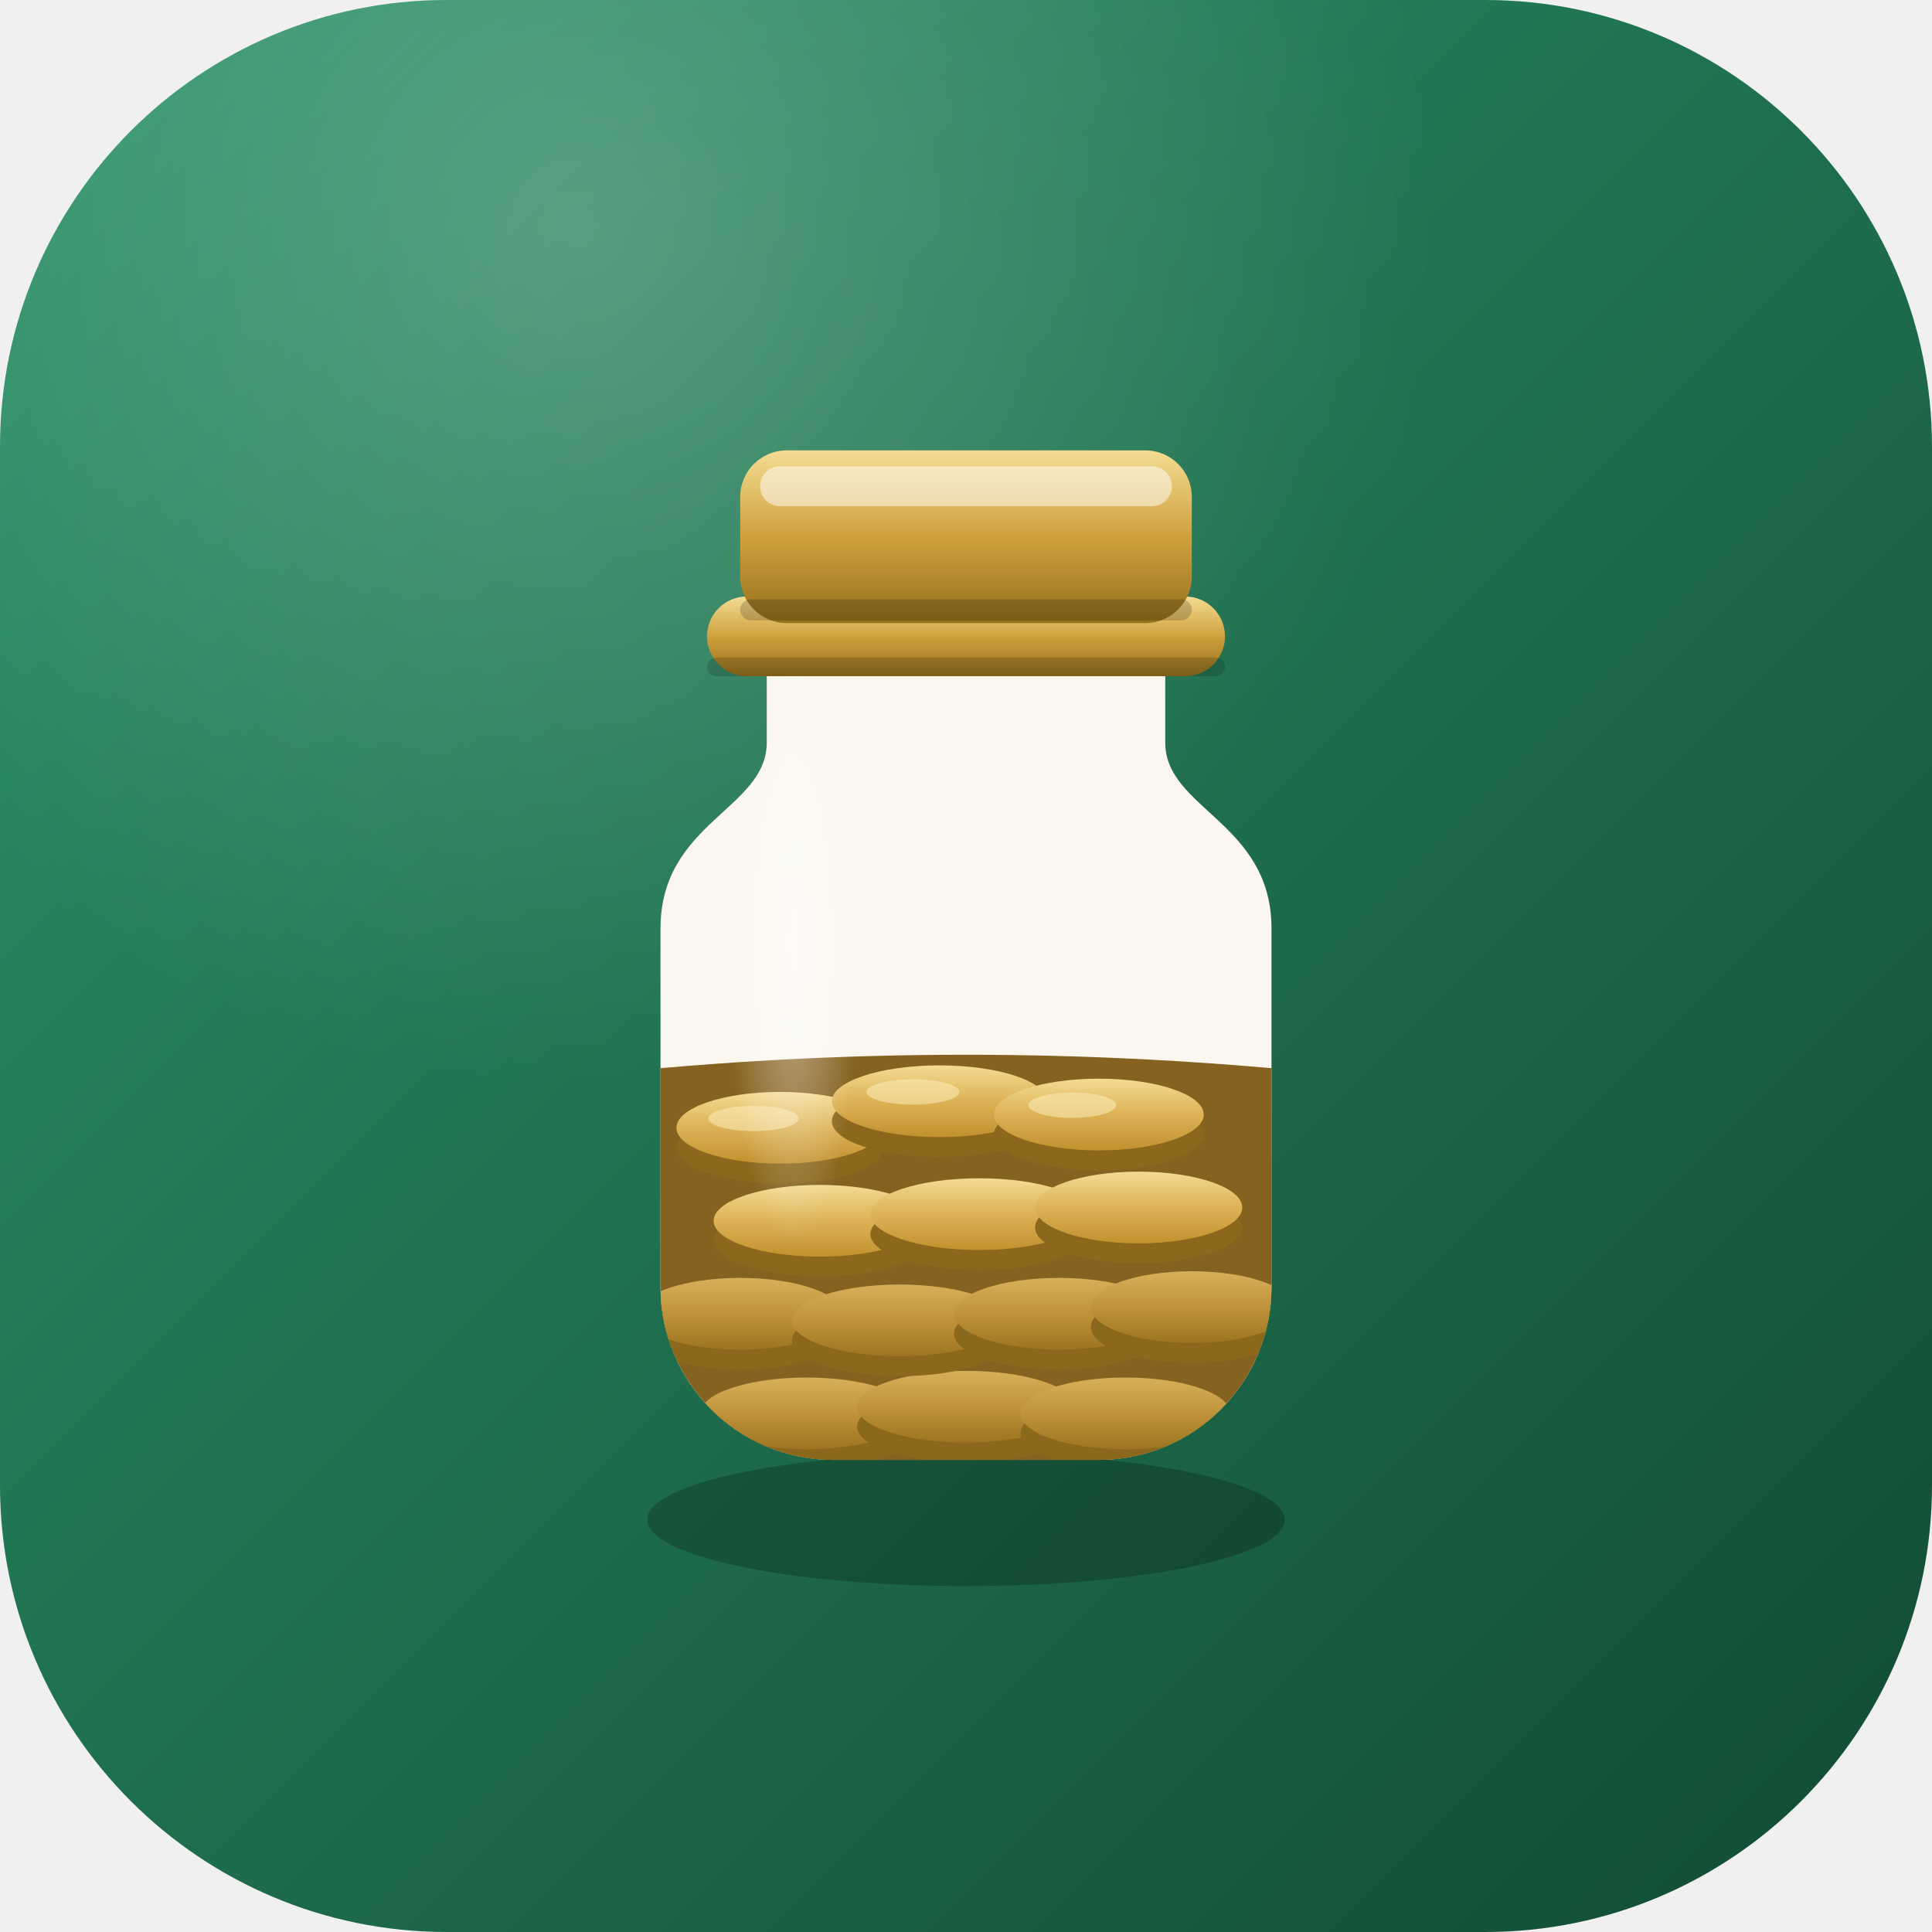
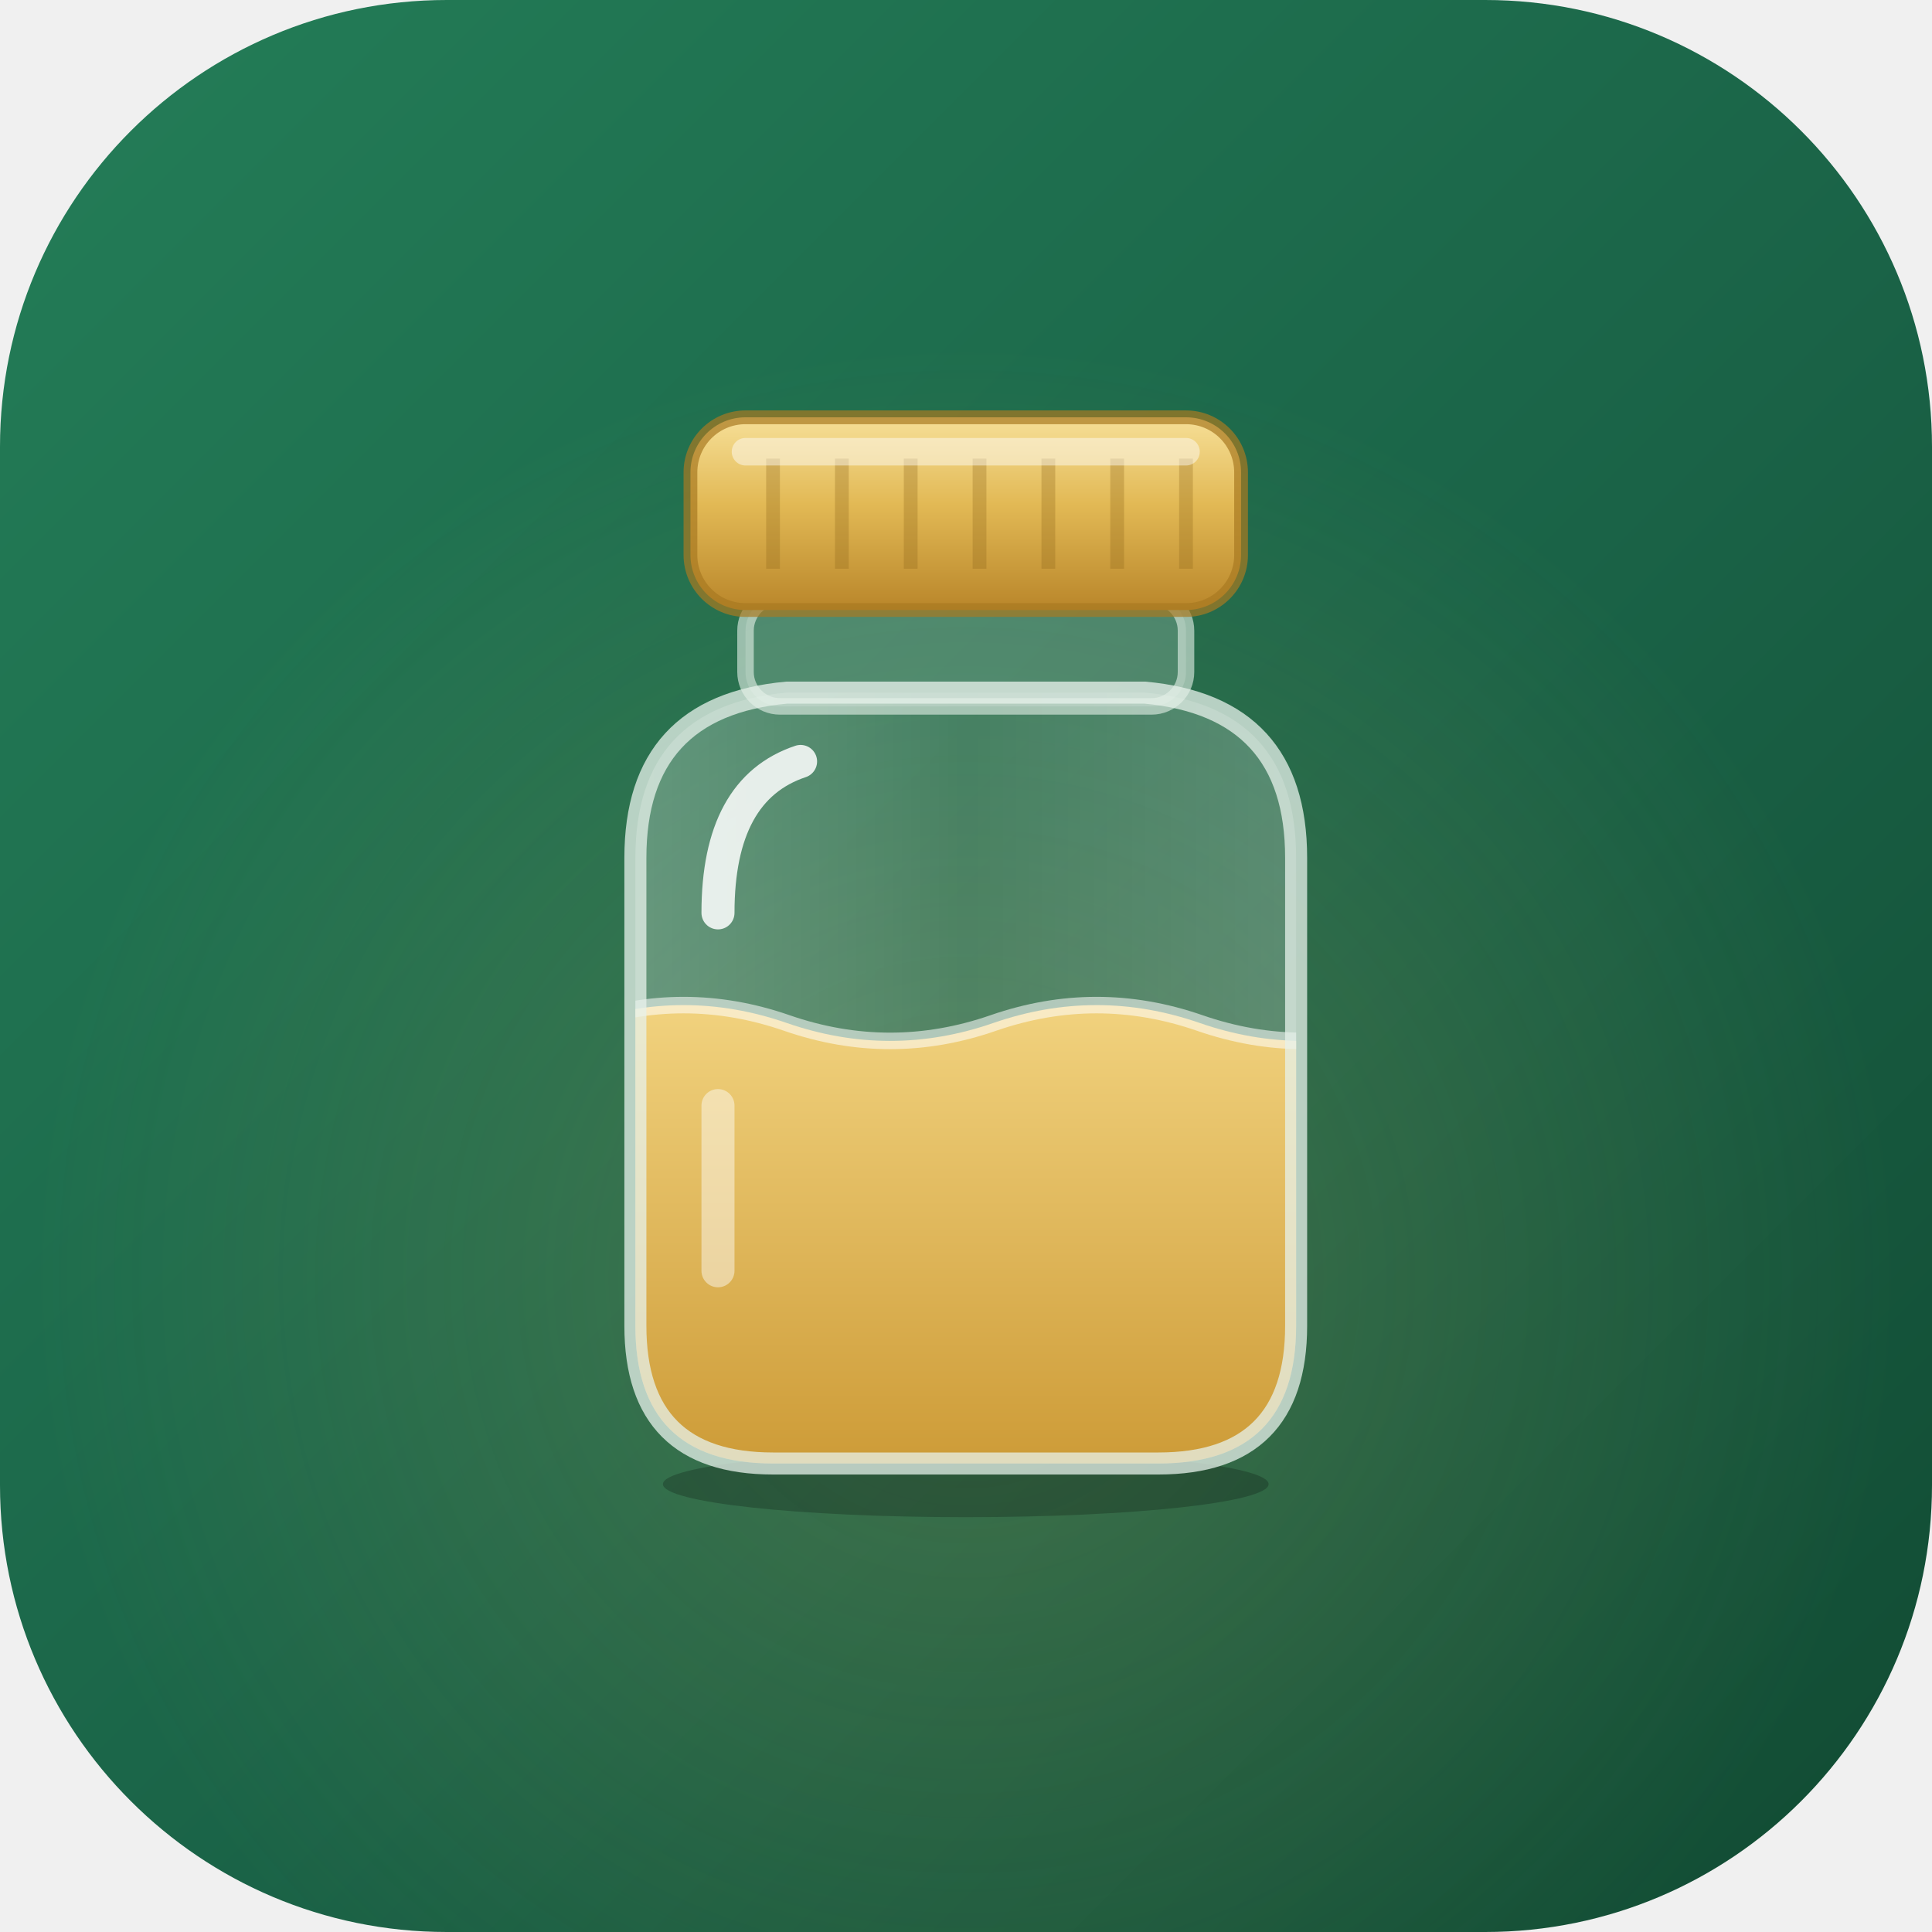
<svg xmlns="http://www.w3.org/2000/svg" viewBox="0 0 160 160" width="512" height="512" fill="none" role="img" aria-label="AllotJar app icon">
  <defs>
-     <linearGradient id="tile" x1="0" y1="0" x2="1" y2="1">
-       <stop offset="0" stop-color="#2C9468" />
-       <stop offset="1" stop-color="#114A33" />
+     <linearGradient id="t" x1="0" y1="0" x2="1" y2="1">
+       <stop offset="0" stop-color="#247e58" />
+       <stop offset=".55" stop-color="#1a6347" />
+       <stop offset="1" stop-color="#114a32" />
    </linearGradient>
-     <radialGradient id="gloss" cx=".3" cy=".12" r=".8">
-       <stop offset="0" stop-color="#ffffff" stop-opacity=".22" />
-       <stop offset=".55" stop-color="#ffffff" stop-opacity="0" />
+     <radialGradient id="glow" cx=".5" cy=".66" r=".48">
+       <stop offset="0" stop-color="#e8c36a" stop-opacity=".2" />
+       <stop offset="1" stop-color="#e8c36a" stop-opacity="0" />
    </radialGradient>
-     <linearGradient id="cf2" x1="0" y1="0" x2="0" y2="1">
-       <stop offset="0" stop-color="#F4DB92" />
-       <stop offset=".5" stop-color="#DDB256" />
-       <stop offset="1" stop-color="#C2912F" />
+     <linearGradient id="gd" x1="0" x2="0" y1="0" y2="1">
+       <stop offset="0" stop-color="#f6df97" />
+       <stop offset=".45" stop-color="#e2b955" />
+       <stop offset="1" stop-color="#b9862a" />
    </linearGradient>
-     <linearGradient id="cd2" x1="0" y1="0" x2="0" y2="1">
-       <stop offset="0" stop-color="#D7B05A" />
-       <stop offset=".55" stop-color="#BC9038" />
-       <stop offset="1" stop-color="#9C7421" />
+     <linearGradient id="lq" x1="0" x2="0" y1="0" y2="1">
+       <stop offset="0" stop-color="#f1d27e" />
+       <stop offset="1" stop-color="#c9952f" />
    </linearGradient>
-     <linearGradient id="ld2" x1="0" y1="0" x2="0" y2="1">
-       <stop offset="0" stop-color="#F4DC93" />
-       <stop offset=".5" stop-color="#CFA13D" />
-       <stop offset="1" stop-color="#94701C" />
+     <linearGradient id="gl" x1="0" x2="1">
+       <stop offset="0" stop-color="#ffffff" stop-opacity=".26" />
+       <stop offset=".5" stop-color="#ffffff" stop-opacity=".12" />
+       <stop offset="1" stop-color="#ffffff" stop-opacity=".22" />
    </linearGradient>
-     <radialGradient id="sp2" cx=".5" cy=".5" r=".5">
-       <stop offset="0" stop-color="#ffffff" stop-opacity=".5" />
-       <stop offset="1" stop-color="#ffffff" stop-opacity="0" />
-     </radialGradient>
-     <clipPath id="b2">
-       <path d="M17 19L17 25C17 30 9 31 9 39L9 66A13 13 0 0 0 22 79L42 79A13 13 0 0 0 55 66L55 39C55 31 47 30 47 25L47 19Z" />
+     <clipPath id="cl">
+       <path d="M8 36 Q8 25 19 24 H45 Q56 25 56 36 V70 Q56 80 46 80 H18 Q8 80 8 70 Z" />
    </clipPath>
  </defs>
-   <rect x="0" y="0" width="160" height="160" rx="37" fill="url(#tile)" />
-   <rect x="0" y="0" width="160" height="160" rx="37" fill="url(#gloss)" />
-   <g transform="translate(44.8,34) scale(1.1)">
-     <ellipse cx="32" cy="83.5" rx="24" ry="5" fill="#000000" opacity=".22" />
-     <path d="M17 19L17 25C17 30 9 31 9 39L9 66A13 13 0 0 0 22 79L42 79A13 13 0 0 0 55 66L55 39C55 31 47 30 47 25L47 19Z" fill="#FBF7EE" />
-     <g clip-path="url(#b2)">
-       <path d="M4 50Q32 47 60 50L60 86L4 86Z" fill="#856220" />
-       <ellipse cx="20" cy="77" rx="8" ry="2.7" fill="#8C681D" />
-       <ellipse cx="20" cy="75.5" rx="8" ry="2.7" fill="url(#cd2)" />
-       <ellipse cx="32" cy="76.5" rx="8.2" ry="2.7" fill="#8C681D" />
-       <ellipse cx="32" cy="75" rx="8.2" ry="2.7" fill="url(#cd2)" />
-       <ellipse cx="44" cy="77" rx="7.9" ry="2.7" fill="#8C681D" />
-       <ellipse cx="44" cy="75.5" rx="7.9" ry="2.7" fill="url(#cd2)" />
-       <ellipse cx="15" cy="69.5" rx="7.7" ry="2.7" fill="#8C681D" />
-       <ellipse cx="15" cy="68" rx="7.7" ry="2.7" fill="url(#cd2)" />
-       <ellipse cx="27" cy="70" rx="8.1" ry="2.7" fill="#8C681D" />
-       <ellipse cx="27" cy="68.5" rx="8.1" ry="2.7" fill="url(#cd2)" />
-       <ellipse cx="39" cy="69.5" rx="7.9" ry="2.7" fill="#8C681D" />
-       <ellipse cx="39" cy="68" rx="7.9" ry="2.7" fill="url(#cd2)" />
-       <ellipse cx="49" cy="69" rx="7.6" ry="2.7" fill="#8C681D" />
-       <ellipse cx="49" cy="67.5" rx="7.6" ry="2.7" fill="url(#cd2)" />
-       <ellipse cx="21" cy="62.5" rx="8" ry="2.7" fill="#8C681D" />
-       <ellipse cx="21" cy="61" rx="8" ry="2.7" fill="url(#cf2)" />
-       <ellipse cx="33" cy="62" rx="8.2" ry="2.7" fill="#8C681D" />
-       <ellipse cx="33" cy="60.5" rx="8.2" ry="2.7" fill="url(#cf2)" />
-       <ellipse cx="45" cy="61.5" rx="7.8" ry="2.7" fill="#8C681D" />
-       <ellipse cx="45" cy="60" rx="7.8" ry="2.7" fill="url(#cf2)" />
-       <ellipse cx="18" cy="55.5" rx="7.8" ry="2.7" fill="#8C681D" />
-       <ellipse cx="18" cy="54" rx="7.8" ry="2.7" fill="url(#cf2)" />
-       <ellipse cx="16" cy="53.3" rx="3.4" ry=".95" fill="#FBEDB8" opacity=".55" />
-       <ellipse cx="30" cy="53.5" rx="8.1" ry="2.7" fill="#8C681D" />
-       <ellipse cx="30" cy="52" rx="8.1" ry="2.7" fill="url(#cf2)" />
-       <ellipse cx="28" cy="51.3" rx="3.5" ry=".95" fill="#FBEDB8" opacity=".55" />
-       <ellipse cx="42" cy="54.5" rx="7.9" ry="2.7" fill="#8C681D" />
-       <ellipse cx="42" cy="53" rx="7.9" ry="2.7" fill="url(#cf2)" />
-       <ellipse cx="40" cy="52.3" rx="3.3" ry=".95" fill="#FBEDB8" opacity=".55" />
-       <ellipse cx="19" cy="40" rx="5" ry="23" fill="url(#sp2)" />
+   <rect x="0" y="0" width="160" height="160" rx="37" fill="url(#t)" />
+   <rect x="0" y="0" width="160" height="160" rx="37" fill="url(#glow)" />
+   <g transform="translate(43.5,30) scale(1.14)">
+     <ellipse cx="32" cy="81.5" rx="22" ry="2.4" fill="#000" opacity=".22" />
+     <path d="M8 36 Q8 25 19 24 H45 Q56 25 56 36 V70 Q56 80 46 80 H18 Q8 80 8 70 Z" fill="url(#gl)" />
+     <g clip-path="url(#cl)">
+       <path d="M4 48 q7.5 -2.6 15 0 t15 0 t15 0 t15 0 V84 H4 Z" fill="url(#lq)" />
+       <path d="M4 48 q7.5 -2.6 15 0 t15 0 t15 0 t15 0" fill="none" stroke="#fff" stroke-opacity=".55" stroke-width="1.2" />
    </g>
-     <rect x="12.5" y="14" width="39" height="6" rx="3" fill="url(#ld2)" />
-     <rect x="12.5" y="18.6" width="39" height="1.4" rx=".7" fill="#000000" opacity=".16" />
-     <rect x="15" y="3" width="34" height="13" rx="3.5" fill="url(#ld2)" />
-     <rect x="16.5" y="4.2" width="31" height="3" rx="1.5" fill="#ffffff" opacity=".5" />
-     <rect x="15" y="14.2" width="34" height="1.6" rx=".8" fill="#000000" opacity=".18" />
+     <path d="M8 36 Q8 25 19 24 H45 Q56 25 56 36 V70 Q56 80 46 80 H18 Q8 80 8 70 Z" fill="none" stroke="#e6f1ea" stroke-opacity=".75" stroke-width="1.6" />
+     <path d="M14 40 Q14 31 20 29" fill="none" stroke="#fff" stroke-opacity=".85" stroke-width="2.4" stroke-linecap="round" />
+     <path d="M14 54 V66" stroke="#fff" stroke-opacity=".45" stroke-width="2.4" stroke-linecap="round" />
+     <rect x="16" y="17" width="32" height="8" rx="2.5" fill="#ffffff" fill-opacity=".18" stroke="#e6f1ea" stroke-opacity=".6" stroke-width="1.2" />
+     <rect x="12" y="4" width="40" height="14" rx="4" fill="url(#gd)" />
+     <rect x="12" y="4" width="40" height="14" rx="4" fill="none" stroke="#a87a22" stroke-opacity=".7" />
+     <path d="M18 7v8M23 7v8M28 7v8M33 7v8M38 7v8M43 7v8M48 7v8" stroke="#8c6519" stroke-opacity=".3" stroke-width="1" />
+     <rect x="15" y="5.5" width="34" height="2" rx="1" fill="#fff" fill-opacity=".45" />
  </g>
</svg>
